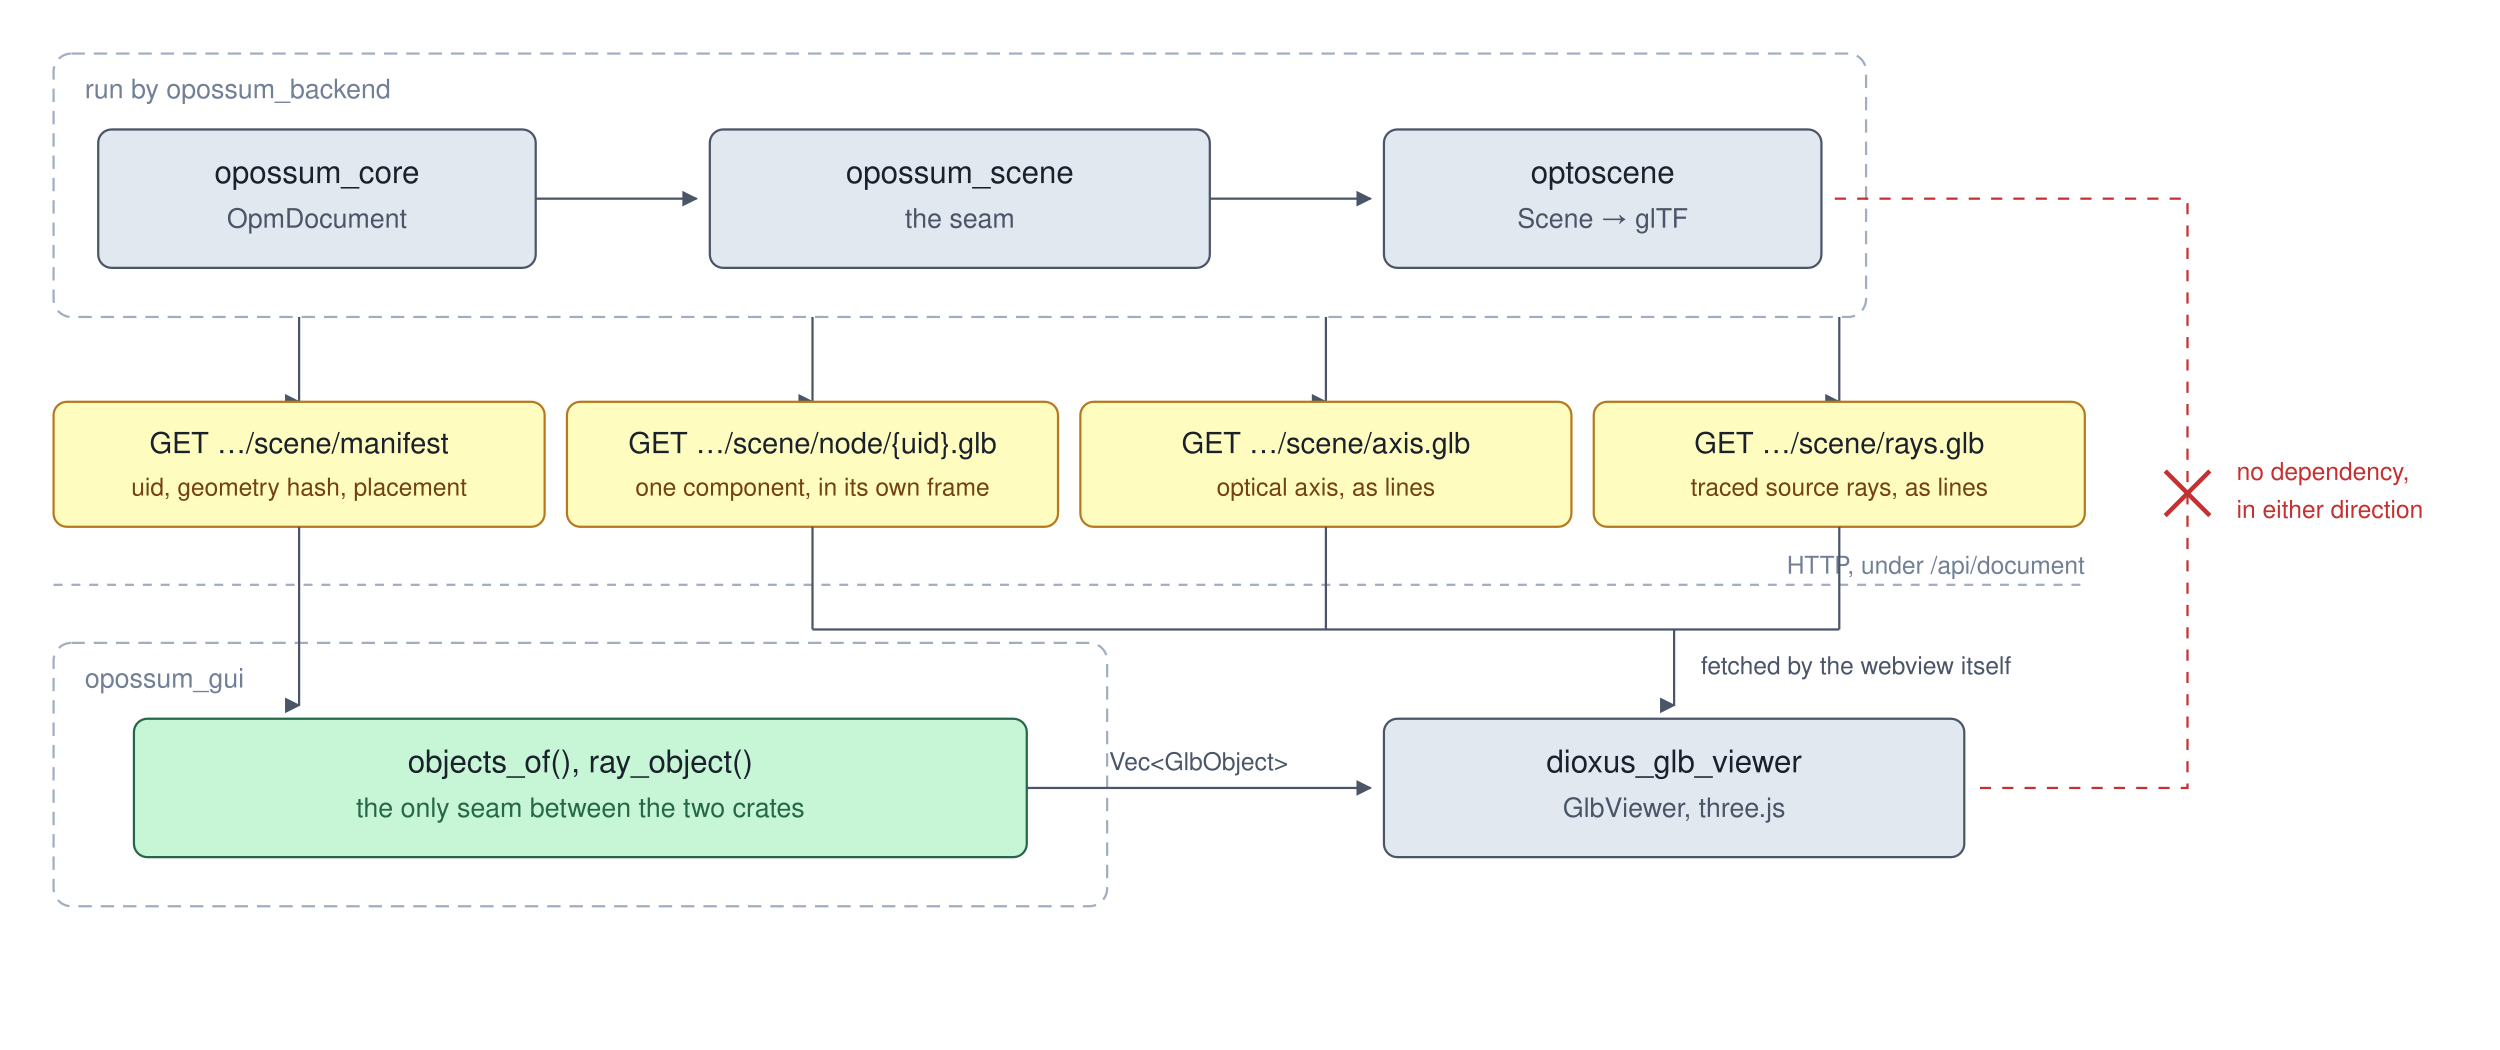
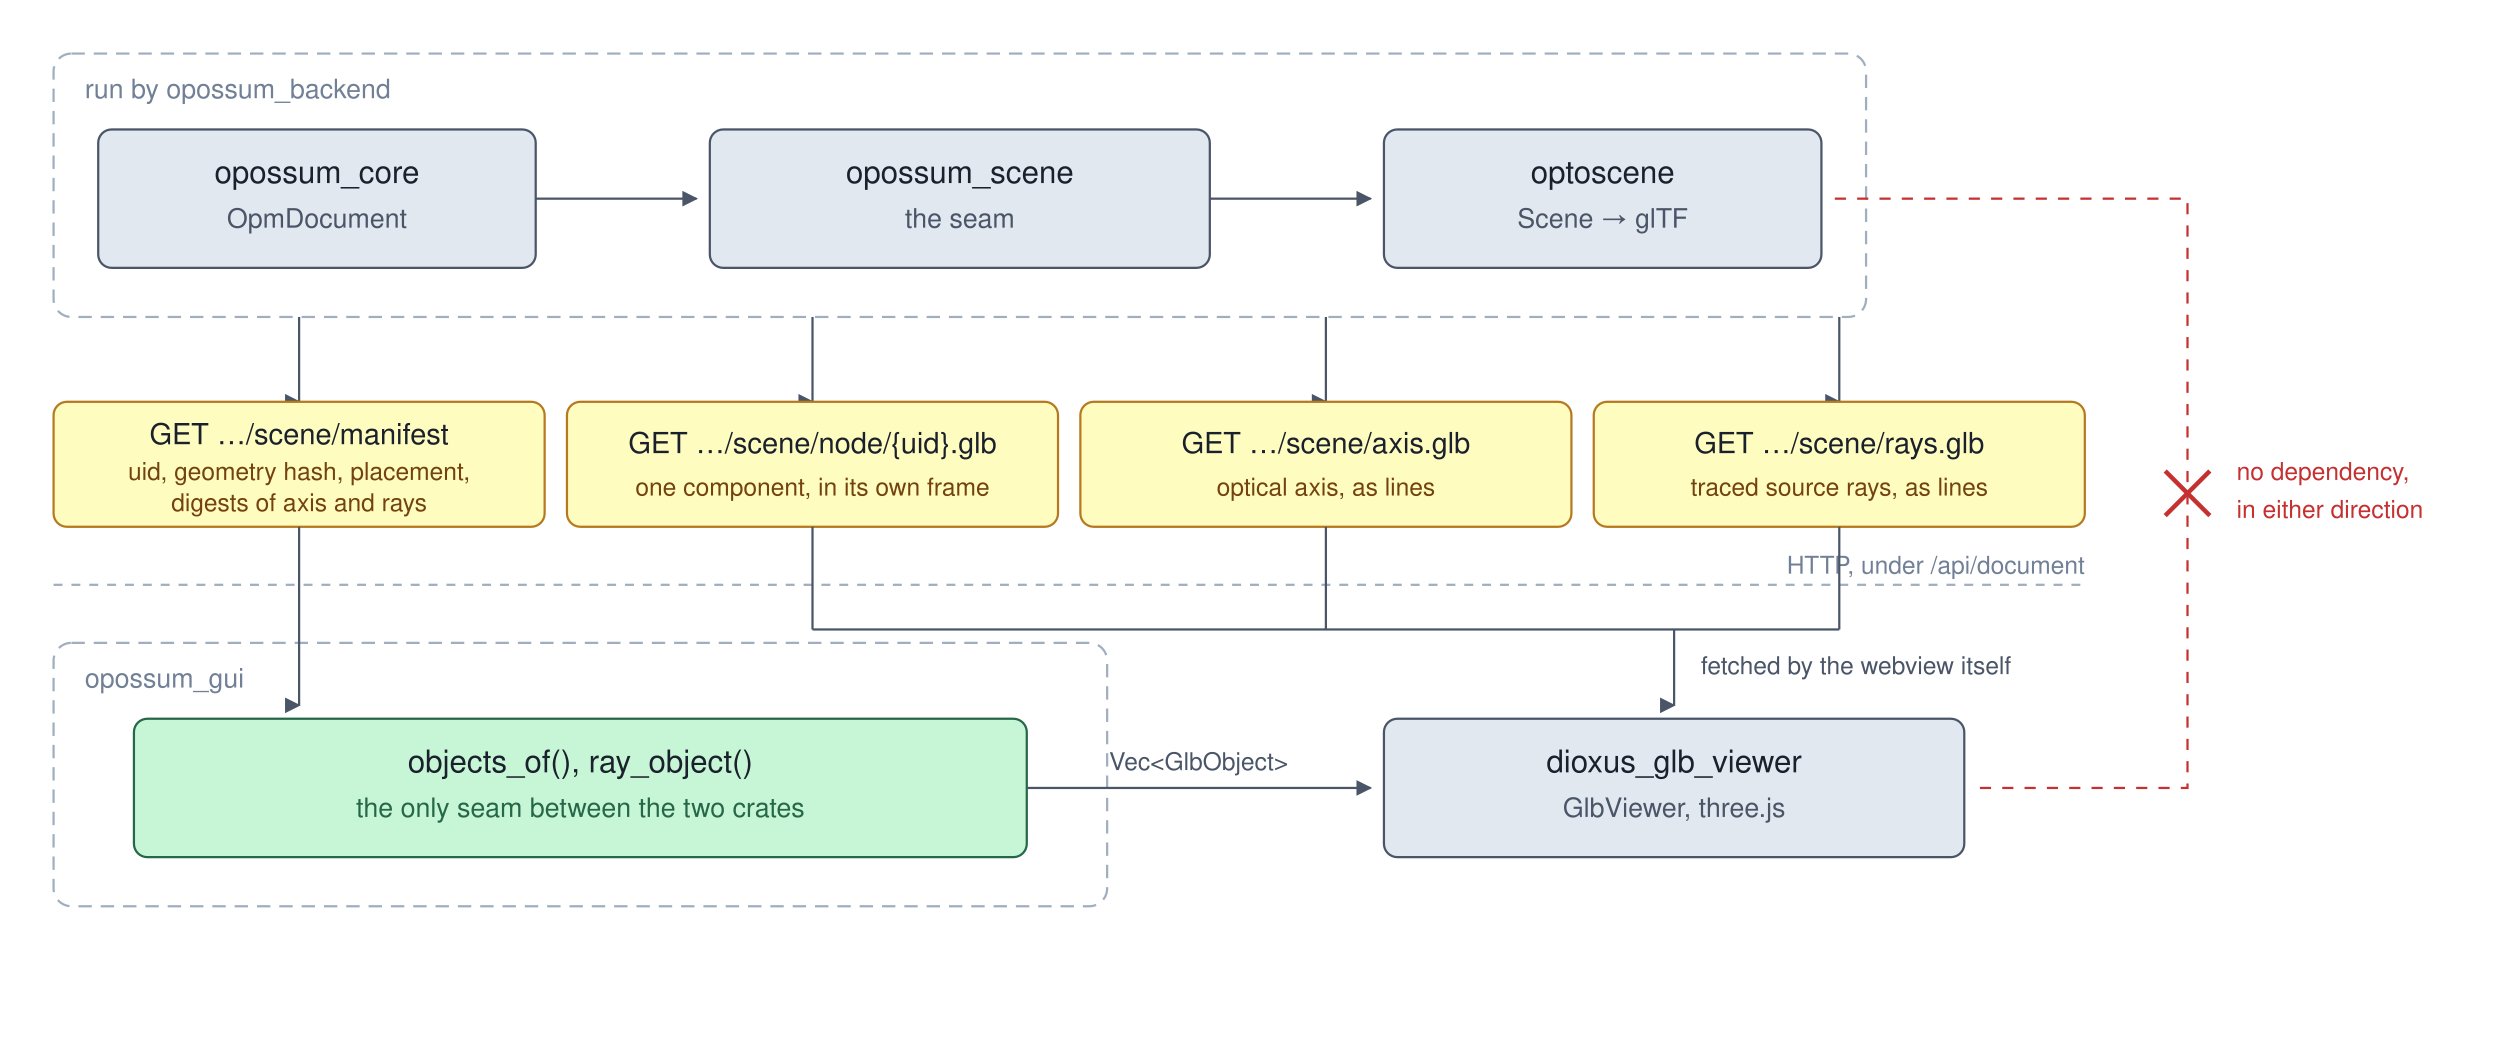
<svg xmlns="http://www.w3.org/2000/svg" width="1120" height="470" viewBox="0 0 1120 470" font-family="Helvetica, Arial, sans-serif">
  <defs>
    <marker id="arrow" viewBox="0 0 10 10" refX="9" refY="5" markerWidth="7" markerHeight="7" orient="auto-start-end">
      <path d="M 0 0 L 10 5 L 0 10 z" fill="#4a5568" />
    </marker>
  </defs>
  <rect x="24" y="24" width="812" height="118" rx="8" fill="none" stroke="#a0aec0" stroke-dasharray="6 4" />
  <text x="38" y="44" font-size="12" fill="#718096">run by opossum_backend</text>
  <rect x="44" y="58" width="196" height="62" rx="6" fill="#e2e8f0" stroke="#4a5568" />
  <text x="142" y="82" font-size="14" text-anchor="middle" fill="#1a202c">opossum_core</text>
  <text x="142" y="102" font-size="12" text-anchor="middle" fill="#4a5568">OpmDocument</text>
  <rect x="318" y="58" width="224" height="62" rx="6" fill="#e2e8f0" stroke="#4a5568" />
  <text x="430" y="82" font-size="14" text-anchor="middle" fill="#1a202c">opossum_scene</text>
  <text x="430" y="102" font-size="12" text-anchor="middle" fill="#4a5568">the seam</text>
  <rect x="620" y="58" width="196" height="62" rx="6" fill="#e2e8f0" stroke="#4a5568" />
  <text x="718" y="82" font-size="14" text-anchor="middle" fill="#1a202c">optoscene</text>
  <text x="718" y="102" font-size="12" text-anchor="middle" fill="#4a5568">Scene → glTF</text>
  <line x1="240" y1="89" x2="312" y2="89" stroke="#4a5568" marker-end="url(#arrow)" />
  <line x1="542" y1="89" x2="614" y2="89" stroke="#4a5568" marker-end="url(#arrow)" />
  <line x1="134" y1="142" x2="134" y2="180" stroke="#4a5568" marker-end="url(#arrow)" />
  <line x1="364" y1="142" x2="364" y2="180" stroke="#4a5568" marker-end="url(#arrow)" />
  <line x1="594" y1="142" x2="594" y2="180" stroke="#4a5568" marker-end="url(#arrow)" />
  <line x1="824" y1="142" x2="824" y2="180" stroke="#4a5568" marker-end="url(#arrow)" />
  <rect x="24" y="180" width="220" height="56" rx="6" fill="#fefcbf" stroke="#b7791f" />
-   <text x="134" y="203" font-size="13" text-anchor="middle" fill="#1a202c">GET …/scene/manifest</text>
-   <text x="134" y="222" font-size="11" text-anchor="middle" fill="#744210">uid, geometry hash, placement</text>
+   <text x="134" y="199" font-size="13" text-anchor="middle" fill="#1a202c">GET …/scene/manifest</text>
+   <text x="134" y="215" font-size="11" text-anchor="middle" fill="#744210">uid, geometry hash, placement,</text>
+   <text x="134" y="229" font-size="11" text-anchor="middle" fill="#744210">digests of axis and rays</text>
  <rect x="254" y="180" width="220" height="56" rx="6" fill="#fefcbf" stroke="#b7791f" />
  <text x="364" y="203" font-size="13" text-anchor="middle" fill="#1a202c">GET …/scene/node/{uid}.glb</text>
  <text x="364" y="222" font-size="11" text-anchor="middle" fill="#744210">one component, in its own frame</text>
  <rect x="484" y="180" width="220" height="56" rx="6" fill="#fefcbf" stroke="#b7791f" />
  <text x="594" y="203" font-size="13" text-anchor="middle" fill="#1a202c">GET …/scene/axis.glb</text>
  <text x="594" y="222" font-size="11" text-anchor="middle" fill="#744210">optical axis, as lines</text>
  <rect x="714" y="180" width="220" height="56" rx="6" fill="#fefcbf" stroke="#b7791f" />
  <text x="824" y="203" font-size="13" text-anchor="middle" fill="#1a202c">GET …/scene/rays.glb</text>
  <text x="824" y="222" font-size="11" text-anchor="middle" fill="#744210">traced source rays, as lines</text>
  <line x1="24" y1="262" x2="934" y2="262" stroke="#a0aec0" stroke-dasharray="4 4" />
  <text x="934" y="257" font-size="11" text-anchor="end" fill="#718096">HTTP, under /api/document</text>
  <rect x="24" y="288" width="472" height="118" rx="8" fill="none" stroke="#a0aec0" stroke-dasharray="6 4" />
  <text x="38" y="308" font-size="12" fill="#718096">opossum_gui</text>
  <rect x="60" y="322" width="400" height="62" rx="6" fill="#c6f6d5" stroke="#276749" />
  <text x="260" y="346" font-size="14" text-anchor="middle" fill="#1a202c">objects_of(), ray_object()</text>
  <text x="260" y="366" font-size="12" text-anchor="middle" fill="#276749">the only seam between the two crates</text>
  <rect x="620" y="322" width="260" height="62" rx="6" fill="#e2e8f0" stroke="#4a5568" />
  <text x="750" y="346" font-size="14" text-anchor="middle" fill="#1a202c">dioxus_glb_viewer</text>
  <text x="750" y="366" font-size="12" text-anchor="middle" fill="#4a5568">GlbViewer, three.js</text>
  <line x1="134" y1="236" x2="134" y2="316" stroke="#4a5568" marker-end="url(#arrow)" />
  <line x1="460" y1="353" x2="614" y2="353" stroke="#4a5568" marker-end="url(#arrow)" />
  <text x="537" y="345" font-size="11" text-anchor="middle" fill="#4a5568">Vec&lt;GlbObject&gt;</text>
  <line x1="364" y1="236" x2="364" y2="282" stroke="#4a5568" />
  <line x1="594" y1="236" x2="594" y2="282" stroke="#4a5568" />
  <line x1="824" y1="236" x2="824" y2="282" stroke="#4a5568" />
  <line x1="364" y1="282" x2="824" y2="282" stroke="#4a5568" />
  <line x1="750" y1="282" x2="750" y2="316" stroke="#4a5568" marker-end="url(#arrow)" />
  <text x="762" y="302" font-size="11" fill="#4a5568">fetched by the webview itself</text>
  <path d="M 822 89 L 980 89 L 980 353 L 886 353" fill="none" stroke="#c53030" stroke-dasharray="5 5" />
  <line x1="970" y1="211" x2="990" y2="231" stroke="#c53030" stroke-width="2" />
  <line x1="990" y1="211" x2="970" y2="231" stroke="#c53030" stroke-width="2" />
  <text x="1002" y="215" font-size="11" fill="#c53030">no dependency,</text>
  <text x="1002" y="232" font-size="11" fill="#c53030">in either direction</text>
</svg>
